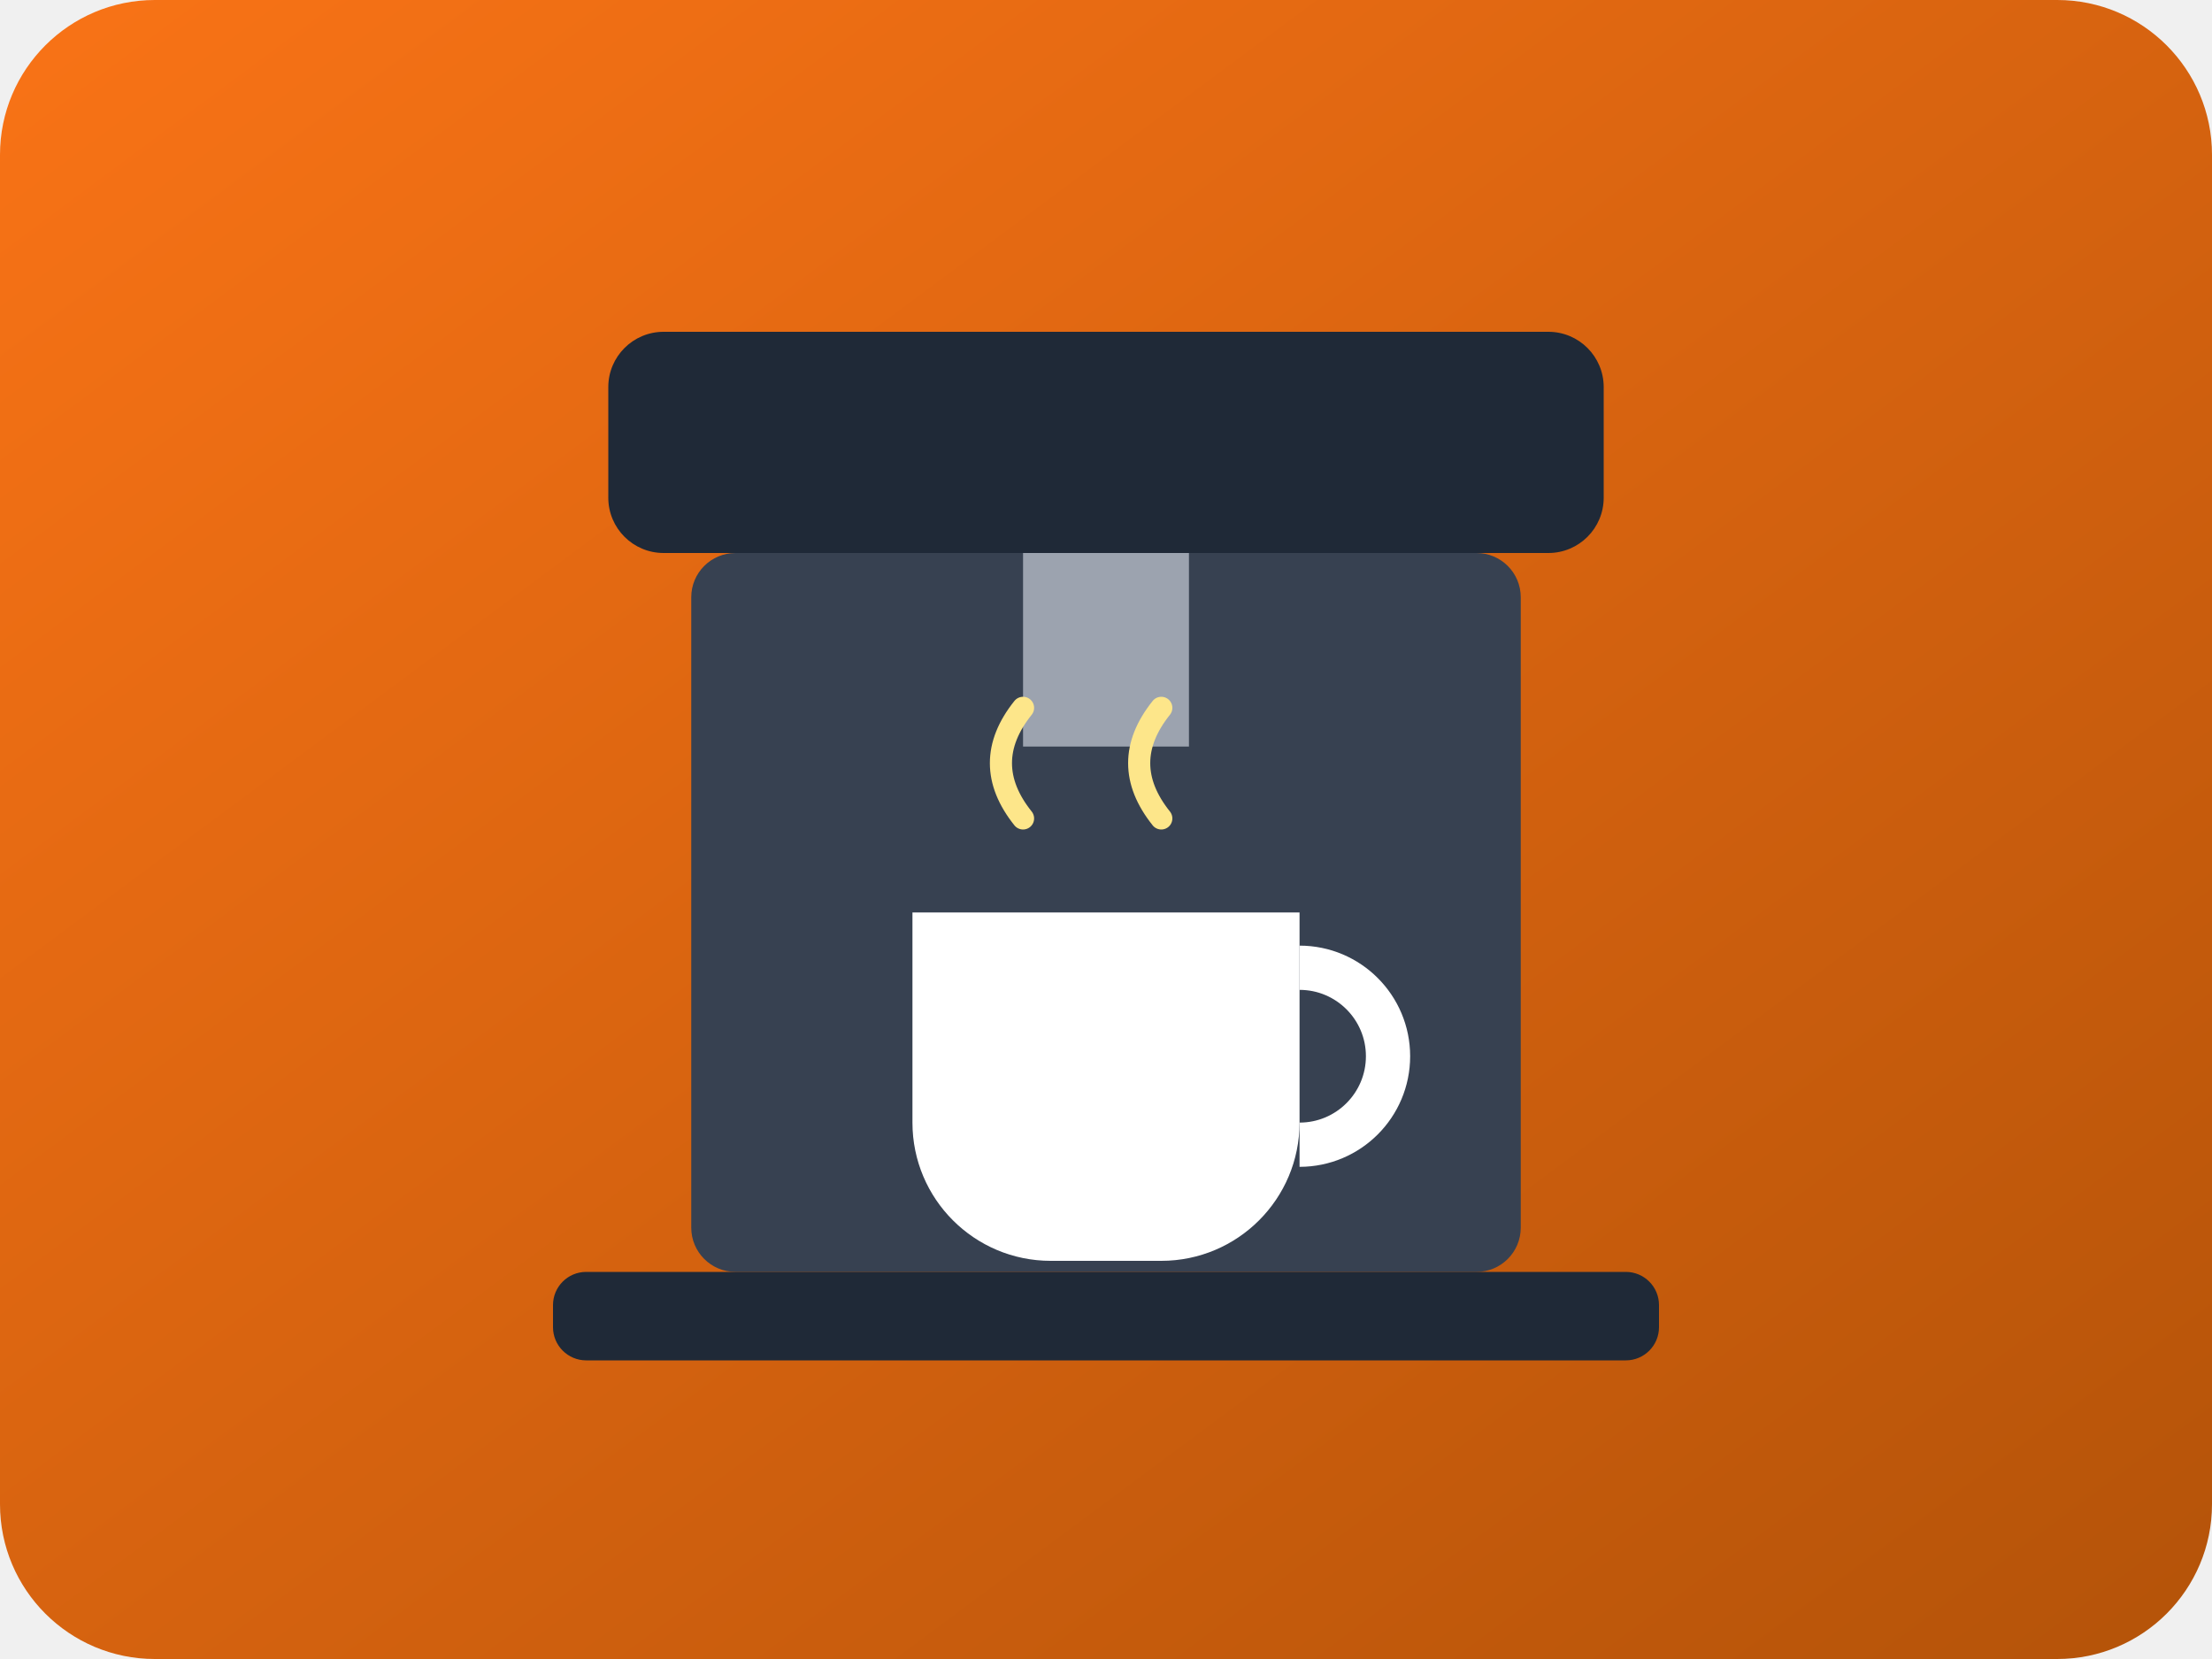
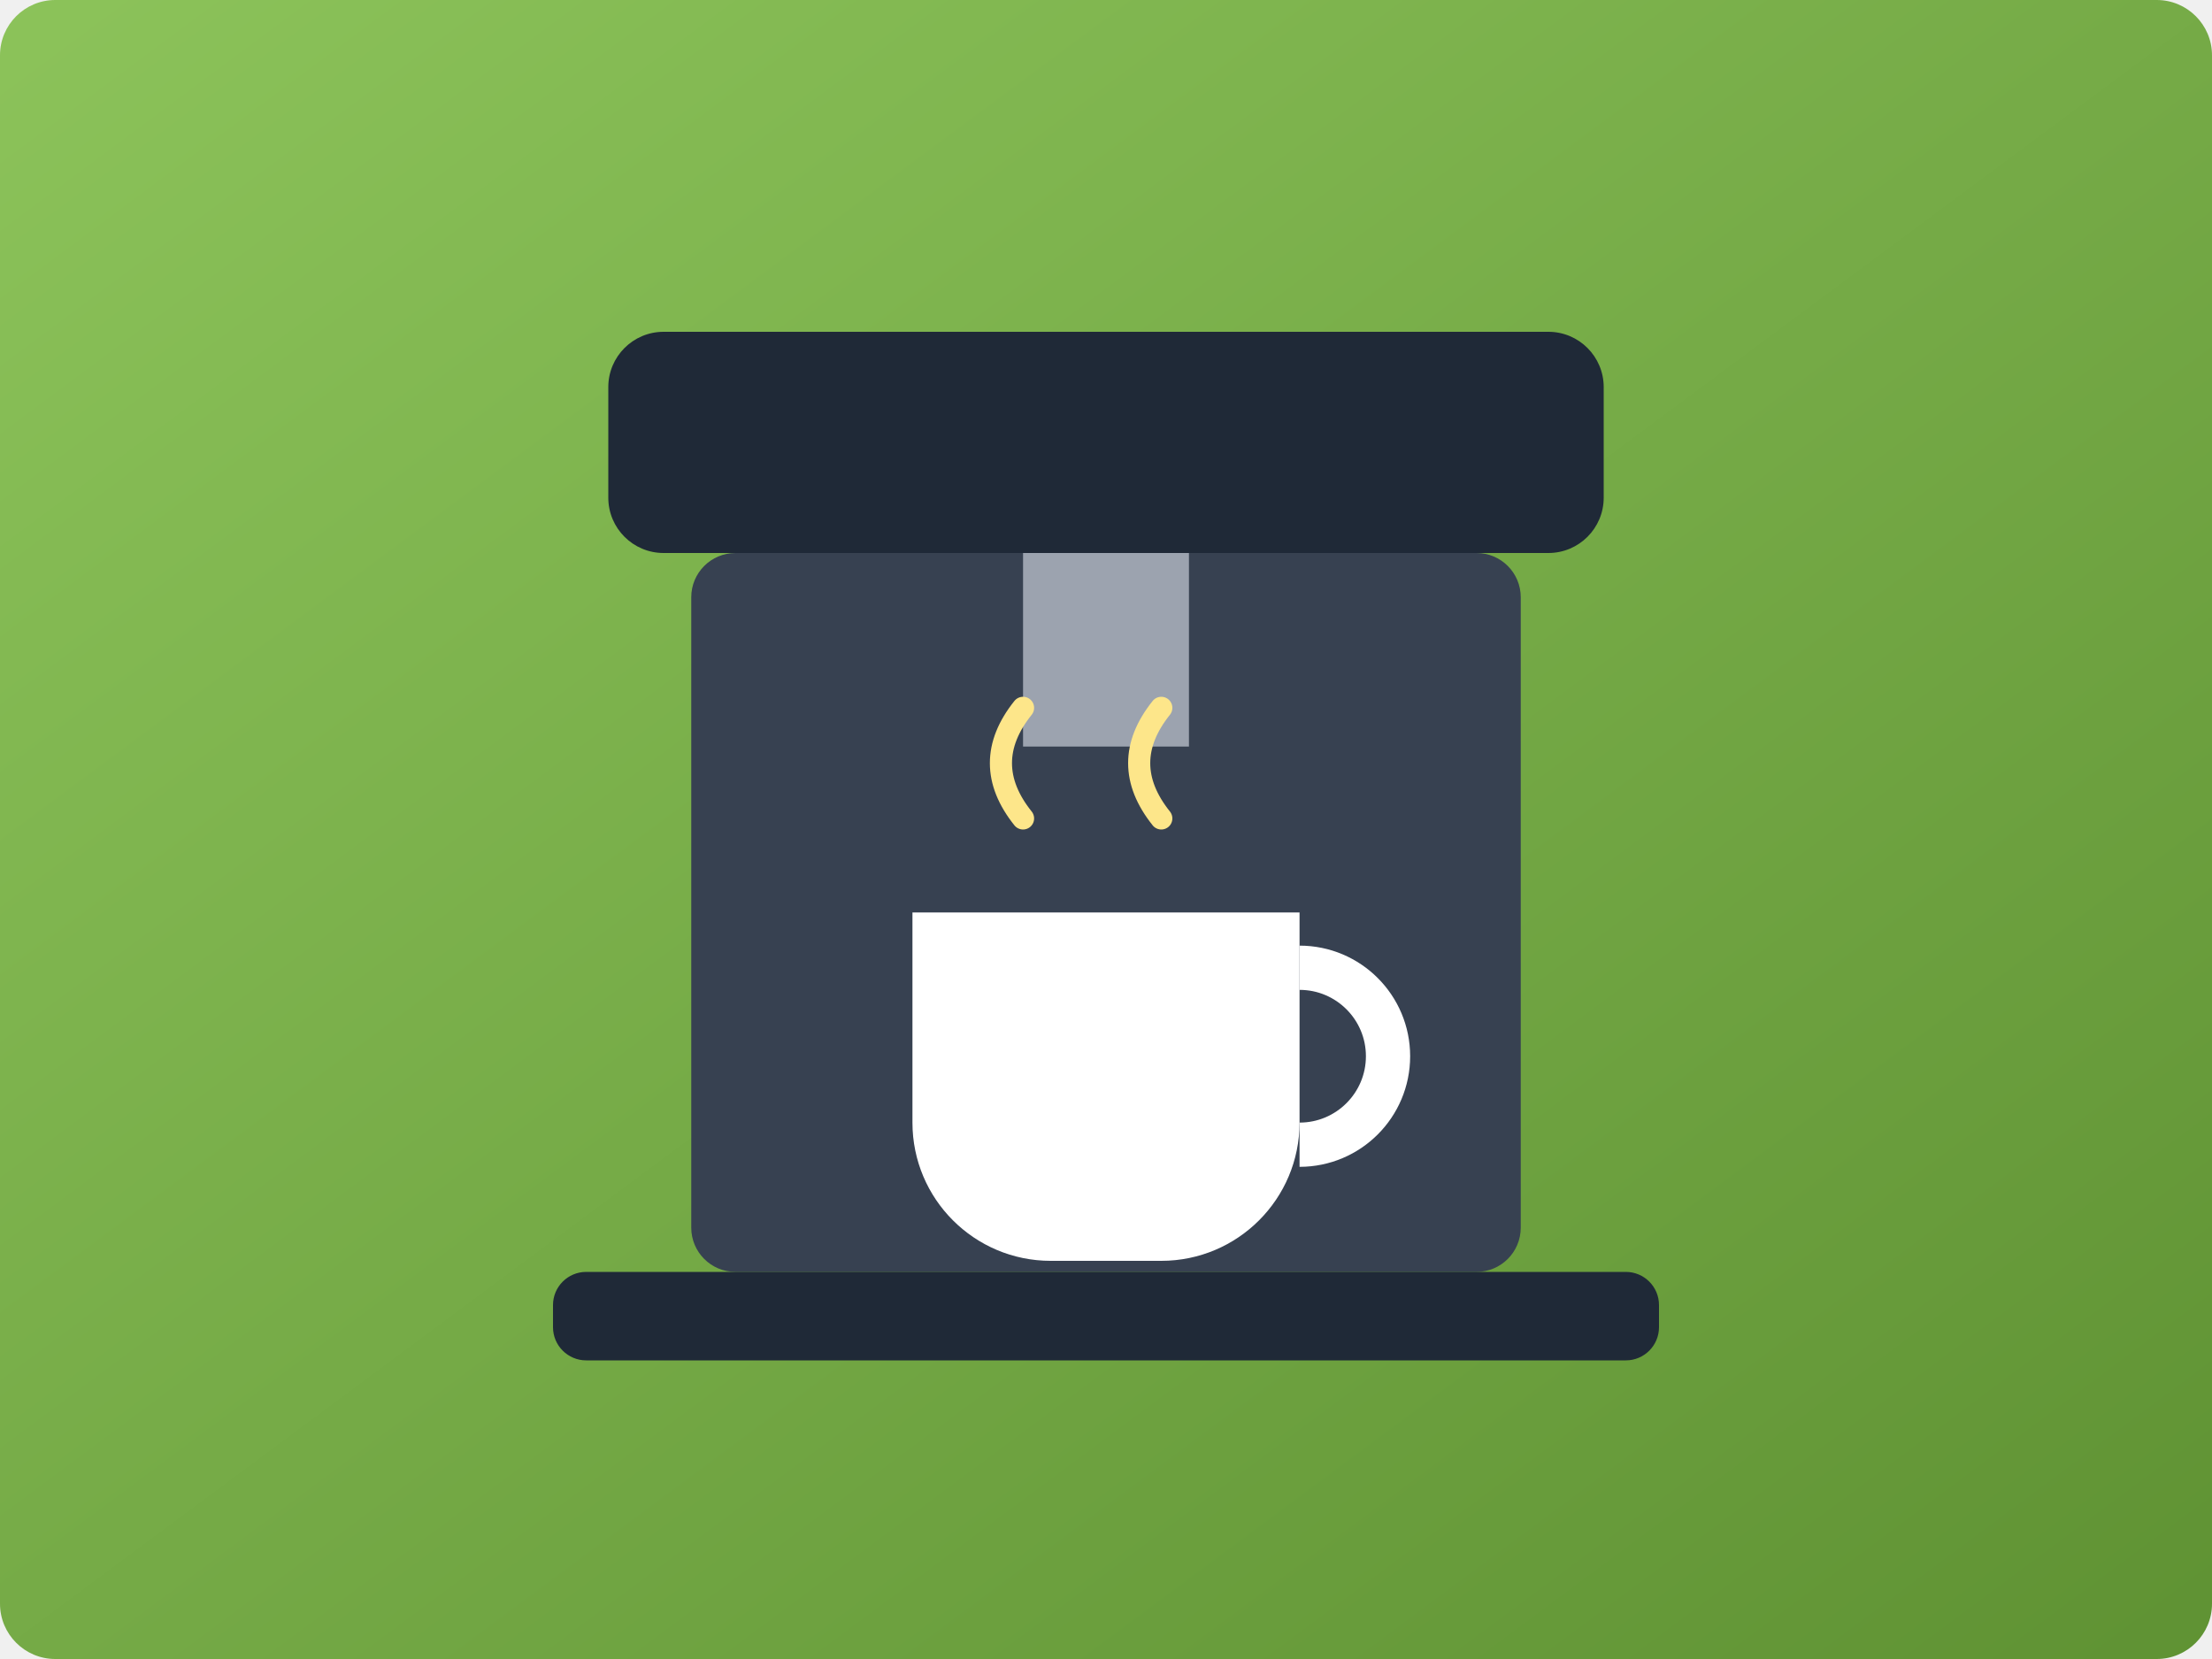
<svg xmlns="http://www.w3.org/2000/svg" viewBox="0 0 400 300">
  <defs>
    <linearGradient id="g" x1="0" y1="0" x2="1" y2="1">
-       <stop offset="0" stop-color="#f97316" />
-       <stop offset="1" stop-color="#b45309" />
+       <stop offset="0" stop-color="#8cc35a" />
+       <stop offset="1" stop-color="#5f9233" />
    </linearGradient>
  </defs>
-   <rect width="400" height="300" rx="28" fill="url(#g)" />
+   <rect width="400" height="300" rx="10" fill="url(#g)" />
  <rect x="110" y="60" width="180" height="40" rx="10" fill="#1f2937" />
  <rect x="125" y="100" width="150" height="130" rx="8" fill="#374151" />
  <rect x="185" y="100" width="30" height="35" fill="#9ca3af" />
  <path d="M165 165 h70 v38 a25 25 0 0 1 -25 25 h-20 a25 25 0 0 1 -25 -25 Z" fill="#fff" />
  <path d="M235 175 a16 16 0 0 1 0 32" stroke="#fff" stroke-width="8" fill="none" />
  <rect x="100" y="230" width="200" height="16" rx="6" fill="#1f2937" />
  <path d="M185 148 q-8 -10 0 -20 M210 148 q-8 -10 0 -20" stroke="#fde68a" stroke-width="4" fill="none" stroke-linecap="round" />
</svg>
